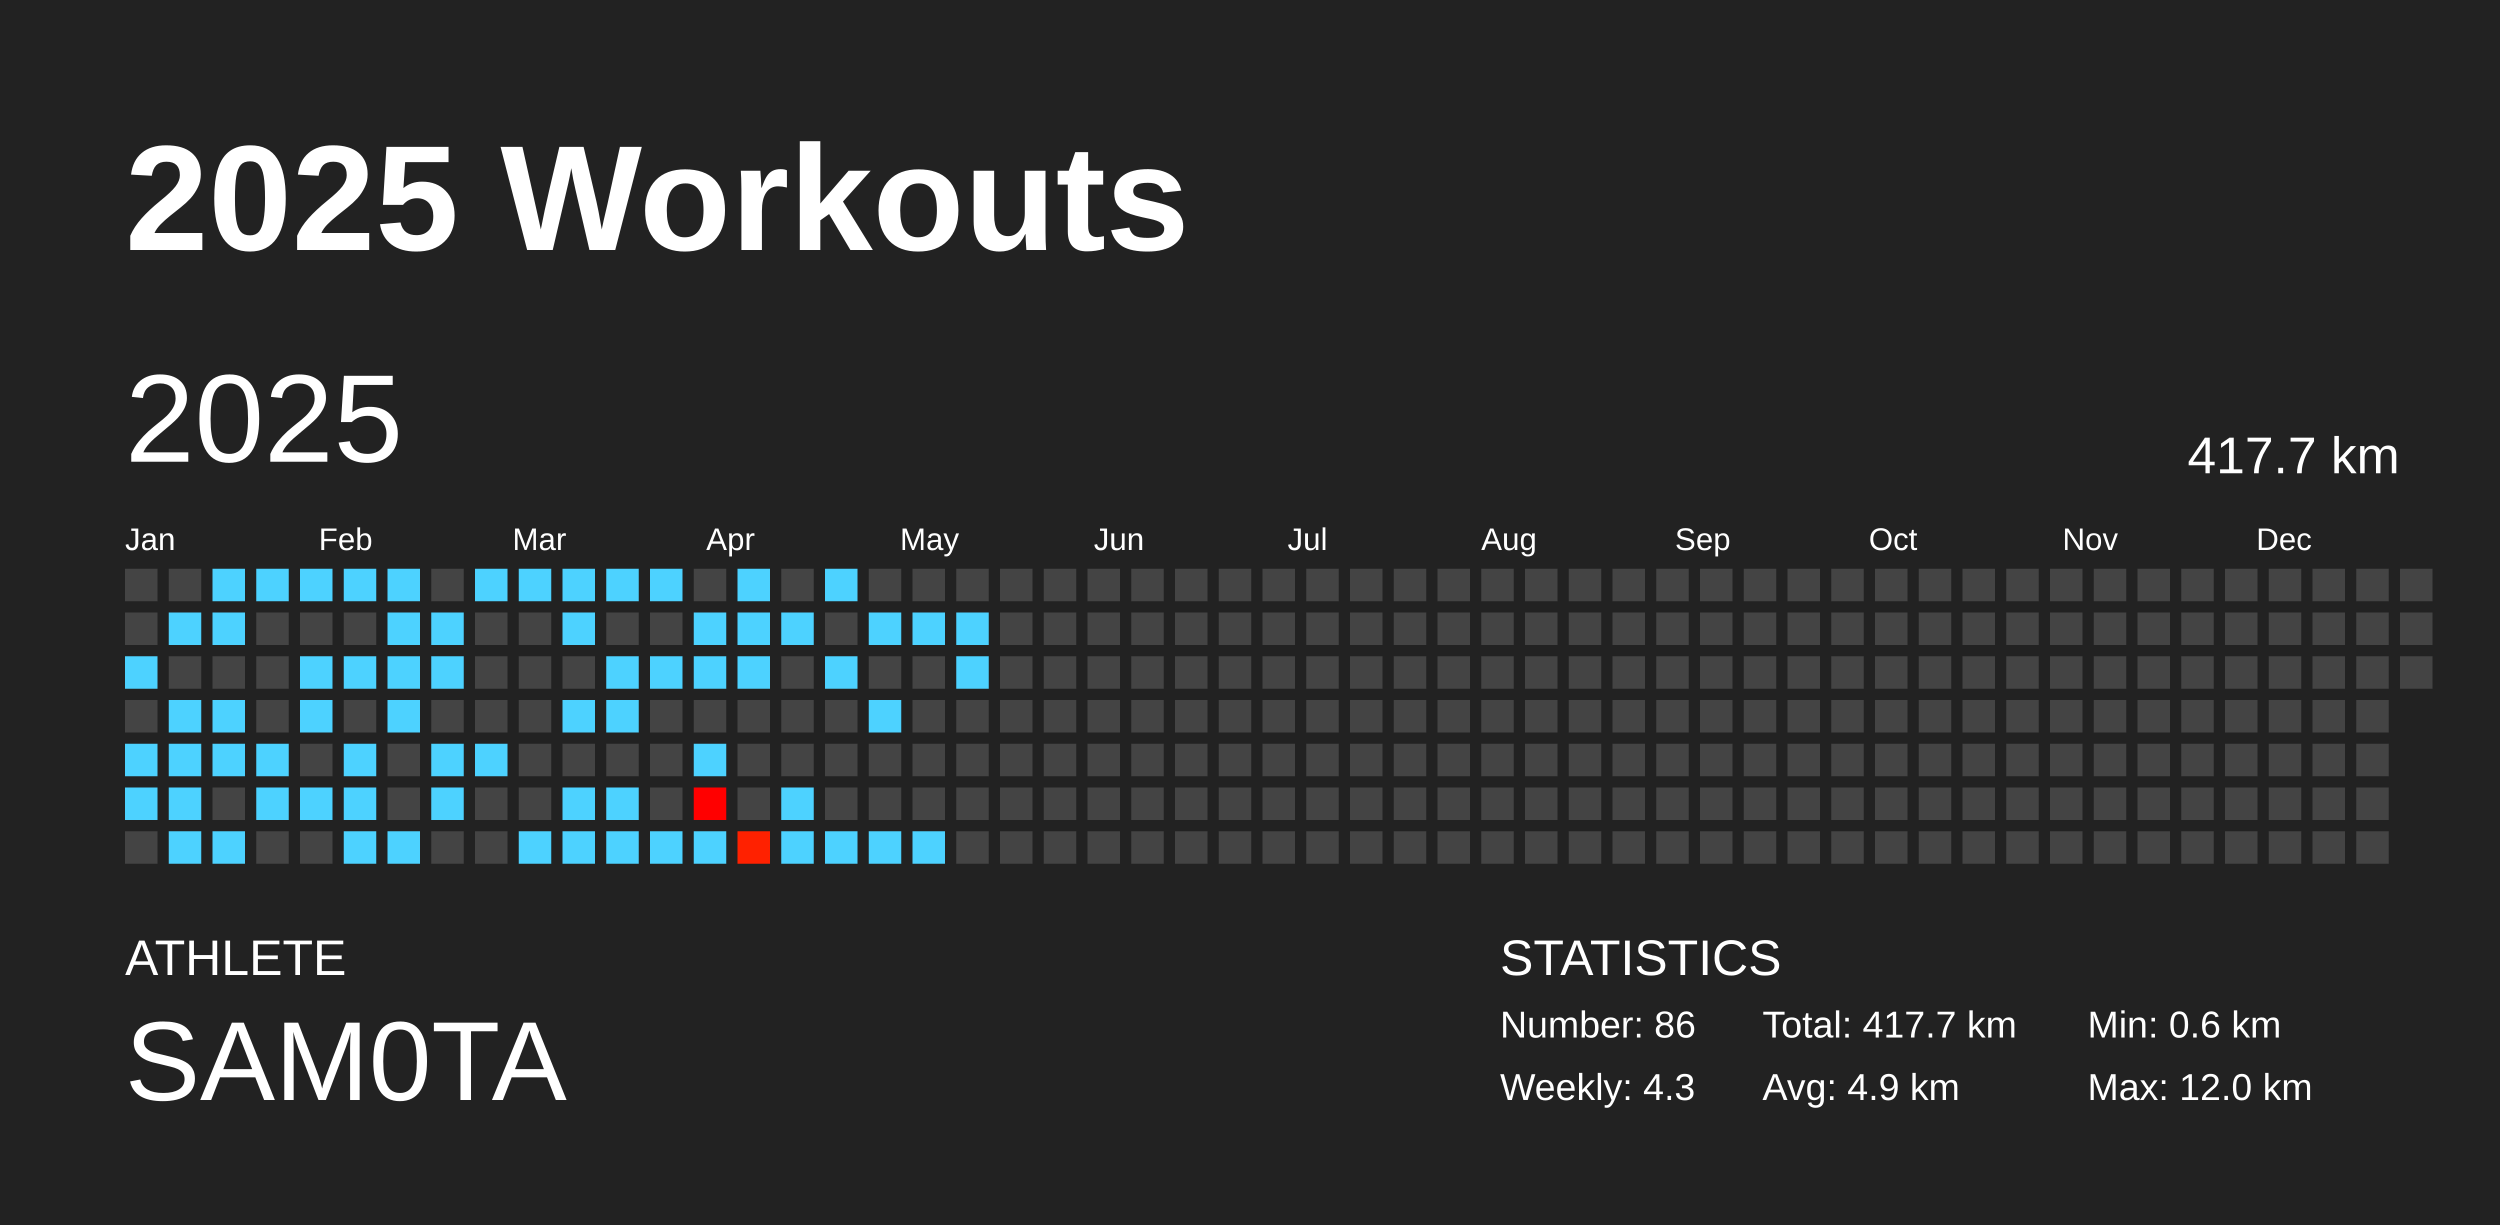
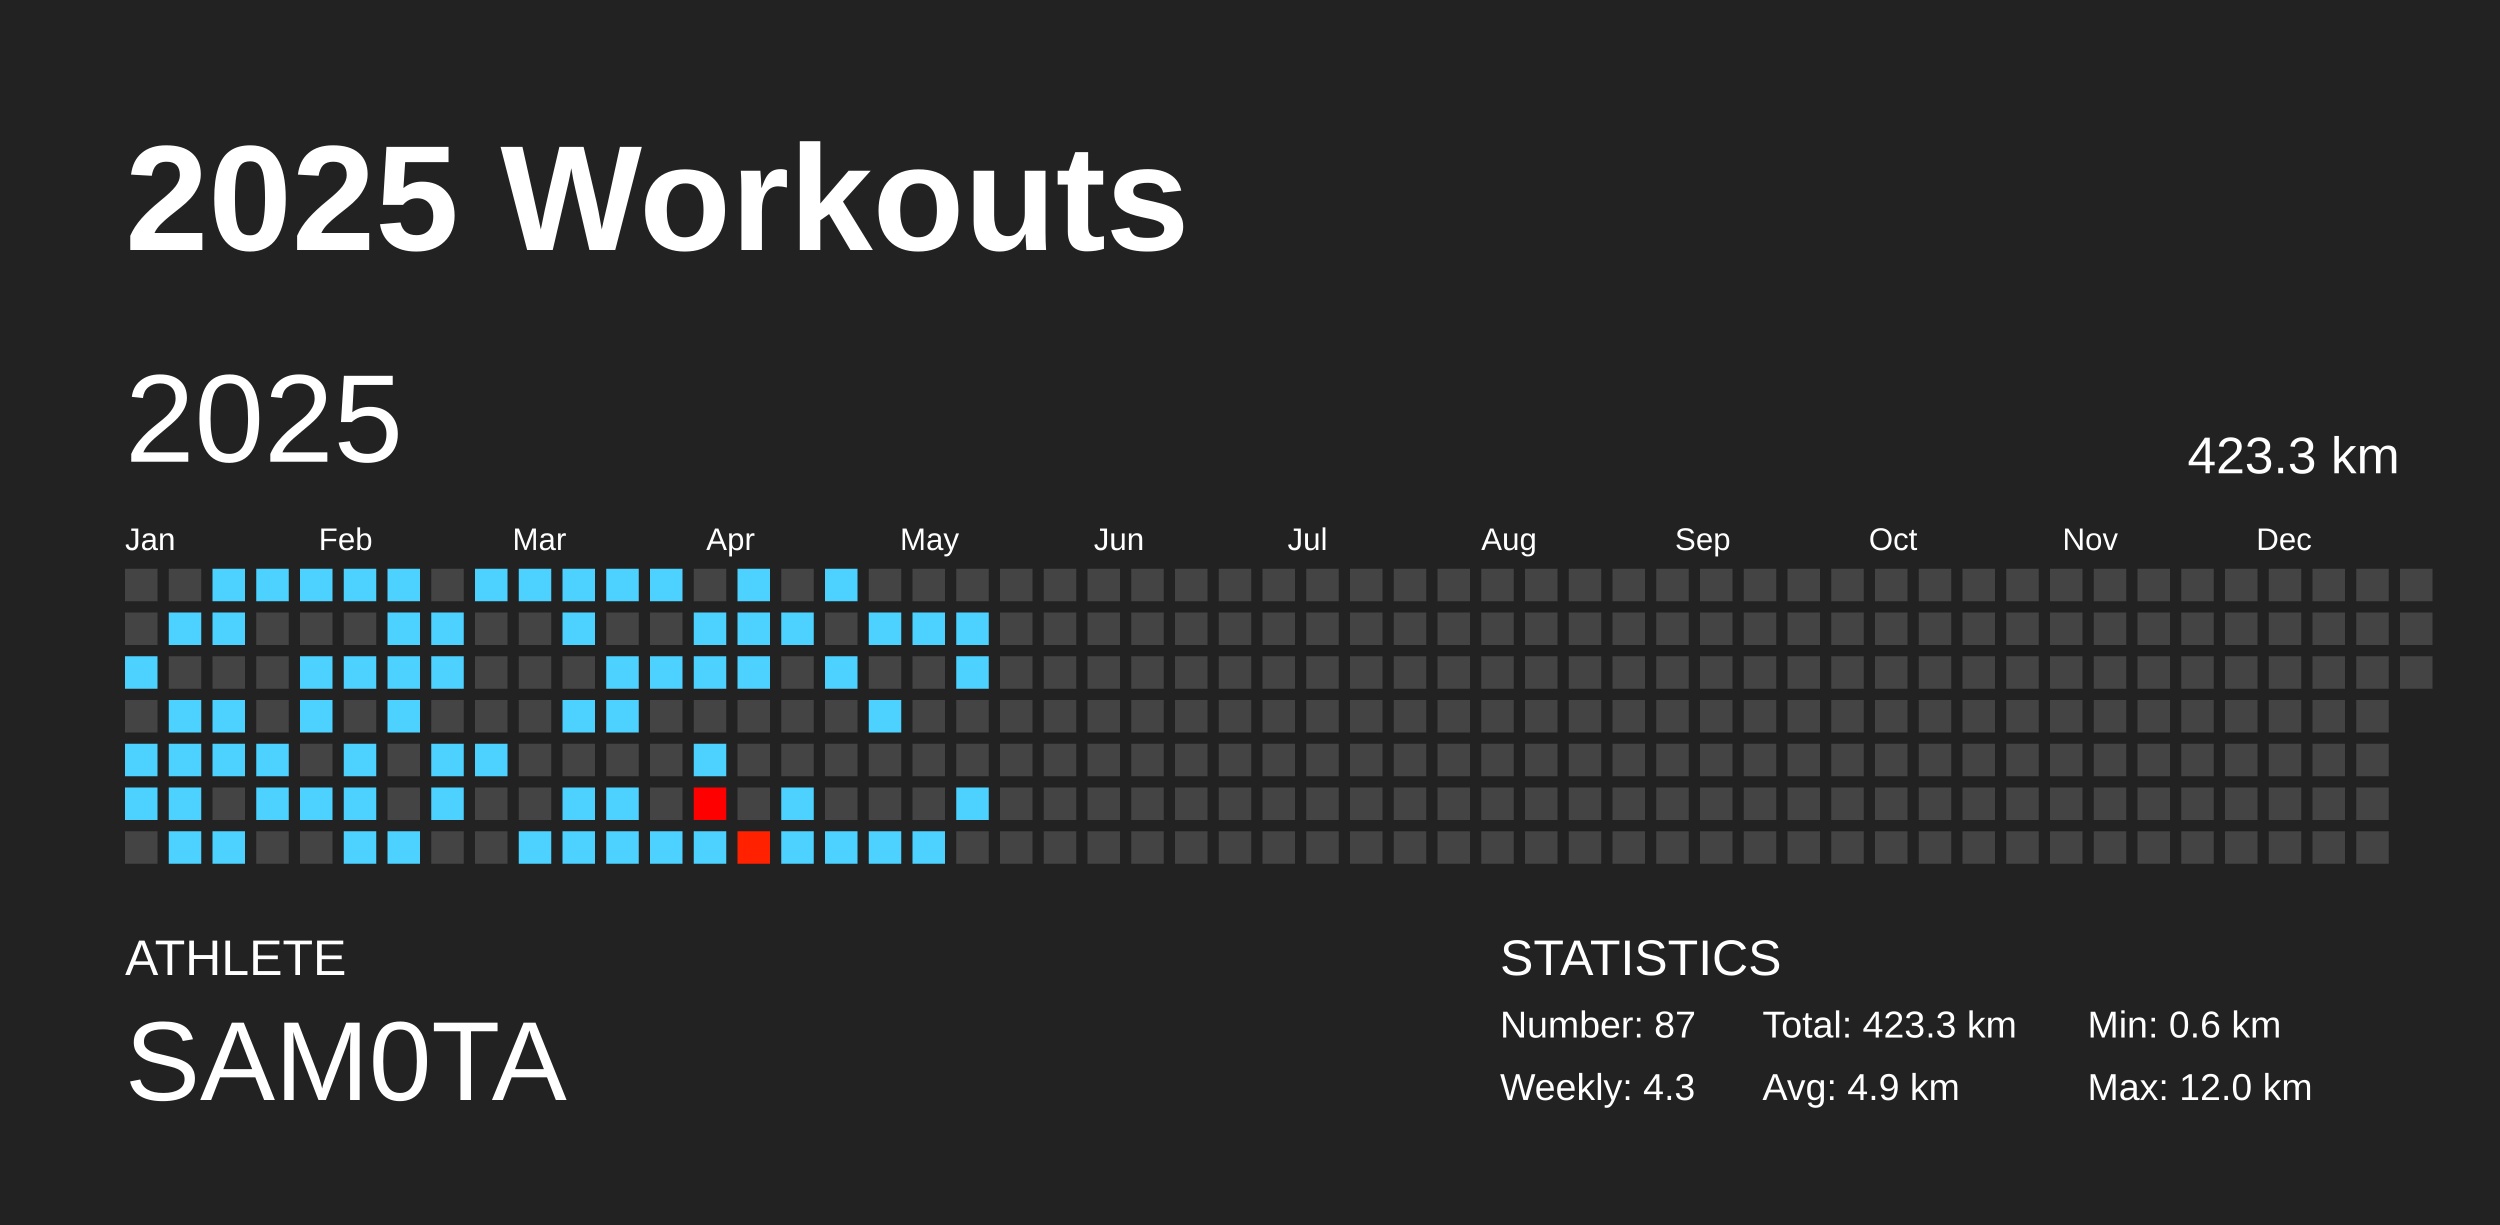
<svg xmlns="http://www.w3.org/2000/svg" baseProfile="full" height="98mm" version="1.1" viewBox="0,0,200,98" width="200mm">
  <defs />
  <rect fill="#222222" height="98" width="200" x="0" y="0" />
  <text fill="#FFFFFF" style="font-size:12px; font-family:Arial; font-weight:bold;" x="10" y="20">2025 Workouts</text>
  <text fill="#FFFFFF" style="font-size:4px; font-family:Arial" x="10" y="78">ATHLETE</text>
  <text fill="#FFFFFF" style="font-size:9px; font-family:Arial" x="10" y="88">SAM0TA</text>
  <text fill="#FFFFFF" style="font-size:4px; font-family:Arial" x="120" y="78">STATISTICS</text>
-   <text fill="#FFFFFF" style="font-size:3px; font-family:Arial" x="120" y="83">Number: 86</text>
+   <text fill="#FFFFFF" style="font-size:3px; font-family:Arial" x="120" y="83">Number: 87</text>
  <text fill="#FFFFFF" style="font-size:3px; font-family:Arial" x="120" y="88">Weekly: 4.3</text>
-   <text fill="#FFFFFF" style="font-size:3px; font-family:Arial" x="141" y="83">Total: 417.7 km</text>
+   <text fill="#FFFFFF" style="font-size:3px; font-family:Arial" x="141" y="83">Total: 423.3 km</text>
  <text fill="#FFFFFF" style="font-size:3px; font-family:Arial" x="141" y="88">Avg: 4.9 km</text>
  <text fill="#FFFFFF" style="font-size:3px; font-family:Arial" x="167" y="83">Min: 0.6 km</text>
  <text fill="#FFFFFF" style="font-size:3px; font-family:Arial" x="167" y="88">Max: 12.0 km</text>
  <text dominant-baseline="hanging" fill="#FFFFFF" style="font-size:10.0px; font-family:Arial;" x="10" y="30">2025</text>
-   <text dominant-baseline="hanging" fill="#FFFFFF" style="font-size:4.125px; font-family:Arial;" x="175" y="35">417.7 km</text>
+   <text dominant-baseline="hanging" fill="#FFFFFF" style="font-size:4.125px; font-family:Arial;" x="175" y="35">423.3 km</text>
  <text fill="#FFFFFF" style="font-size:2.5px; font-family:Arial" x="10.0" y="44">Jan</text>
  <text fill="#FFFFFF" style="font-size:2.5px; font-family:Arial" x="25.5" y="44">Feb</text>
  <text fill="#FFFFFF" style="font-size:2.5px; font-family:Arial" x="41.0" y="44">Mar</text>
  <text fill="#FFFFFF" style="font-size:2.5px; font-family:Arial" x="56.5" y="44">Apr</text>
  <text fill="#FFFFFF" style="font-size:2.5px; font-family:Arial" x="72.0" y="44">May</text>
  <text fill="#FFFFFF" style="font-size:2.5px; font-family:Arial" x="87.5" y="44">Jun</text>
  <text fill="#FFFFFF" style="font-size:2.5px; font-family:Arial" x="103.0" y="44">Jul</text>
  <text fill="#FFFFFF" style="font-size:2.5px; font-family:Arial" x="118.5" y="44">Aug</text>
  <text fill="#FFFFFF" style="font-size:2.5px; font-family:Arial" x="134.0" y="44">Sep</text>
  <text fill="#FFFFFF" style="font-size:2.5px; font-family:Arial" x="149.5" y="44">Oct</text>
  <text fill="#FFFFFF" style="font-size:2.5px; font-family:Arial" x="165.0" y="44">Nov</text>
  <text fill="#FFFFFF" style="font-size:2.5px; font-family:Arial" x="180.5" y="44">Dec</text>
  <rect fill="#444444" height="2.6" width="2.6" x="10.0" y="45.5" />
  <rect fill="#444444" height="2.6" width="2.6" x="10.0" y="49.0" />
  <rect fill="#4dd2ff" height="2.6" width="2.6" x="10.0" y="52.5" />
  <rect fill="#444444" height="2.6" width="2.6" x="10.0" y="56.0" />
  <rect fill="#4dd2ff" height="2.6" width="2.6" x="10.0" y="59.5" />
  <rect fill="#4dd2ff" height="2.6" width="2.6" x="10.0" y="63.0" />
  <rect fill="#444444" height="2.6" width="2.6" x="10.0" y="66.5" />
  <rect fill="#444444" height="2.6" width="2.6" x="13.5" y="45.5" />
  <rect fill="#4dd2ff" height="2.6" width="2.6" x="13.5" y="49.0" />
  <rect fill="#444444" height="2.6" width="2.6" x="13.5" y="52.5" />
  <rect fill="#4dd2ff" height="2.6" width="2.6" x="13.5" y="56.0" />
  <rect fill="#4dd2ff" height="2.6" width="2.6" x="13.5" y="59.5" />
  <rect fill="#4dd2ff" height="2.6" width="2.6" x="13.5" y="63.0" />
  <rect fill="#4dd2ff" height="2.6" width="2.6" x="13.5" y="66.5" />
  <rect fill="#4dd2ff" height="2.6" width="2.6" x="17.0" y="45.5" />
  <rect fill="#4dd2ff" height="2.6" width="2.6" x="17.0" y="49.0" />
  <rect fill="#444444" height="2.6" width="2.6" x="17.0" y="52.5" />
  <rect fill="#4dd2ff" height="2.6" width="2.6" x="17.0" y="56.0" />
  <rect fill="#4dd2ff" height="2.6" width="2.6" x="17.0" y="59.5" />
  <rect fill="#444444" height="2.6" width="2.6" x="17.0" y="63.0" />
  <rect fill="#4dd2ff" height="2.6" width="2.6" x="17.0" y="66.5" />
  <rect fill="#4dd2ff" height="2.6" width="2.6" x="20.5" y="45.5" />
  <rect fill="#444444" height="2.6" width="2.6" x="20.5" y="49.0" />
  <rect fill="#444444" height="2.6" width="2.6" x="20.5" y="52.5" />
  <rect fill="#444444" height="2.6" width="2.6" x="20.5" y="56.0" />
  <rect fill="#4dd2ff" height="2.6" width="2.6" x="20.5" y="59.5" />
  <rect fill="#4dd2ff" height="2.6" width="2.6" x="20.5" y="63.0" />
  <rect fill="#444444" height="2.6" width="2.6" x="20.5" y="66.5" />
  <rect fill="#4dd2ff" height="2.6" width="2.6" x="24.0" y="45.5" />
  <rect fill="#444444" height="2.6" width="2.6" x="24.0" y="49.0" />
  <rect fill="#4dd2ff" height="2.6" width="2.6" x="24.0" y="52.5" />
  <rect fill="#4dd2ff" height="2.6" width="2.6" x="24.0" y="56.0" />
  <rect fill="#444444" height="2.6" width="2.6" x="24.0" y="59.5" />
  <rect fill="#4dd2ff" height="2.6" width="2.6" x="24.0" y="63.0" />
  <rect fill="#444444" height="2.6" width="2.6" x="24.0" y="66.5" />
  <rect fill="#4dd2ff" height="2.6" width="2.6" x="27.5" y="45.5" />
  <rect fill="#444444" height="2.6" width="2.6" x="27.5" y="49.0" />
  <rect fill="#4dd2ff" height="2.6" width="2.6" x="27.5" y="52.5" />
  <rect fill="#444444" height="2.6" width="2.6" x="27.5" y="56.0" />
  <rect fill="#4dd2ff" height="2.6" width="2.6" x="27.5" y="59.5" />
  <rect fill="#4dd2ff" height="2.6" width="2.6" x="27.5" y="63.0" />
  <rect fill="#4dd2ff" height="2.6" width="2.6" x="27.5" y="66.5" />
  <rect fill="#4dd2ff" height="2.6" width="2.6" x="31.0" y="45.5" />
  <rect fill="#4dd2ff" height="2.6" width="2.6" x="31.0" y="49.0" />
  <rect fill="#4dd2ff" height="2.6" width="2.6" x="31.0" y="52.5" />
  <rect fill="#4dd2ff" height="2.6" width="2.6" x="31.0" y="56.0" />
  <rect fill="#444444" height="2.6" width="2.6" x="31.0" y="59.5" />
  <rect fill="#444444" height="2.6" width="2.6" x="31.0" y="63.0" />
  <rect fill="#4dd2ff" height="2.6" width="2.6" x="31.0" y="66.5" />
  <rect fill="#444444" height="2.6" width="2.6" x="34.5" y="45.5" />
  <rect fill="#4dd2ff" height="2.6" width="2.6" x="34.5" y="49.0" />
  <rect fill="#4dd2ff" height="2.6" width="2.6" x="34.5" y="52.5" />
  <rect fill="#444444" height="2.6" width="2.6" x="34.5" y="56.0" />
  <rect fill="#4dd2ff" height="2.6" width="2.6" x="34.5" y="59.5" />
  <rect fill="#4dd2ff" height="2.6" width="2.6" x="34.5" y="63.0" />
  <rect fill="#444444" height="2.6" width="2.6" x="34.5" y="66.5" />
  <rect fill="#4dd2ff" height="2.6" width="2.6" x="38.0" y="45.5" />
  <rect fill="#444444" height="2.6" width="2.6" x="38.0" y="49.0" />
  <rect fill="#444444" height="2.6" width="2.6" x="38.0" y="52.5" />
  <rect fill="#444444" height="2.6" width="2.6" x="38.0" y="56.0" />
  <rect fill="#4dd2ff" height="2.6" width="2.6" x="38.0" y="59.5" />
  <rect fill="#444444" height="2.6" width="2.6" x="38.0" y="63.0" />
  <rect fill="#444444" height="2.6" width="2.6" x="38.0" y="66.5" />
  <rect fill="#4dd2ff" height="2.6" width="2.6" x="41.5" y="45.5" />
  <rect fill="#444444" height="2.6" width="2.6" x="41.5" y="49.0" />
  <rect fill="#444444" height="2.6" width="2.6" x="41.5" y="52.5" />
  <rect fill="#444444" height="2.6" width="2.6" x="41.5" y="56.0" />
  <rect fill="#444444" height="2.6" width="2.6" x="41.5" y="59.5" />
  <rect fill="#444444" height="2.6" width="2.6" x="41.5" y="63.0" />
  <rect fill="#4dd2ff" height="2.6" width="2.6" x="41.5" y="66.5" />
  <rect fill="#4dd2ff" height="2.6" width="2.6" x="45.0" y="45.5" />
  <rect fill="#4dd2ff" height="2.6" width="2.6" x="45.0" y="49.0" />
  <rect fill="#444444" height="2.6" width="2.6" x="45.0" y="52.5" />
  <rect fill="#4dd2ff" height="2.6" width="2.6" x="45.0" y="56.0" />
  <rect fill="#444444" height="2.6" width="2.6" x="45.0" y="59.5" />
  <rect fill="#4dd2ff" height="2.6" width="2.6" x="45.0" y="63.0" />
  <rect fill="#4dd2ff" height="2.6" width="2.6" x="45.0" y="66.5" />
  <rect fill="#4dd2ff" height="2.6" width="2.6" x="48.5" y="45.5" />
  <rect fill="#444444" height="2.6" width="2.6" x="48.5" y="49.0" />
  <rect fill="#4dd2ff" height="2.6" width="2.6" x="48.5" y="52.5" />
  <rect fill="#4dd2ff" height="2.6" width="2.6" x="48.5" y="56.0" />
  <rect fill="#444444" height="2.6" width="2.6" x="48.5" y="59.5" />
  <rect fill="#4dd2ff" height="2.6" width="2.6" x="48.5" y="63.0" />
  <rect fill="#4dd2ff" height="2.6" width="2.6" x="48.5" y="66.5" />
  <rect fill="#4dd2ff" height="2.6" width="2.6" x="52.0" y="45.5" />
  <rect fill="#444444" height="2.6" width="2.6" x="52.0" y="49.0" />
  <rect fill="#4dd2ff" height="2.6" width="2.6" x="52.0" y="52.5" />
  <rect fill="#444444" height="2.6" width="2.6" x="52.0" y="56.0" />
  <rect fill="#444444" height="2.6" width="2.6" x="52.0" y="59.5" />
  <rect fill="#444444" height="2.6" width="2.6" x="52.0" y="63.0" />
  <rect fill="#4dd2ff" height="2.6" width="2.6" x="52.0" y="66.5" />
  <rect fill="#444444" height="2.6" width="2.6" x="55.5" y="45.5" />
  <rect fill="#4dd2ff" height="2.6" width="2.6" x="55.5" y="49.0" />
  <rect fill="#4dd2ff" height="2.6" width="2.6" x="55.5" y="52.5" />
  <rect fill="#444444" height="2.6" width="2.6" x="55.5" y="56.0" />
  <rect fill="#4dd2ff" height="2.6" width="2.6" x="55.5" y="59.5" />
  <rect fill="#ff0000" height="2.6" width="2.6" x="55.5" y="63.0" />
  <rect fill="#4dd2ff" height="2.6" width="2.6" x="55.5" y="66.5" />
  <rect fill="#4dd2ff" height="2.6" width="2.6" x="59.0" y="45.5" />
  <rect fill="#4dd2ff" height="2.6" width="2.6" x="59.0" y="49.0" />
  <rect fill="#4dd2ff" height="2.6" width="2.6" x="59.0" y="52.5" />
  <rect fill="#444444" height="2.6" width="2.6" x="59.0" y="56.0" />
  <rect fill="#444444" height="2.6" width="2.6" x="59.0" y="59.5" />
  <rect fill="#444444" height="2.6" width="2.6" x="59.0" y="63.0" />
  <rect fill="#ff2100" height="2.6" width="2.6" x="59.0" y="66.5" />
  <rect fill="#444444" height="2.6" width="2.6" x="62.5" y="45.5" />
  <rect fill="#4dd2ff" height="2.6" width="2.6" x="62.5" y="49.0" />
  <rect fill="#444444" height="2.6" width="2.6" x="62.5" y="52.5" />
  <rect fill="#444444" height="2.6" width="2.6" x="62.5" y="56.0" />
  <rect fill="#444444" height="2.6" width="2.6" x="62.5" y="59.5" />
  <rect fill="#4dd2ff" height="2.6" width="2.6" x="62.5" y="63.0" />
  <rect fill="#4dd2ff" height="2.6" width="2.6" x="62.5" y="66.5" />
  <rect fill="#4dd2ff" height="2.6" width="2.6" x="66.0" y="45.5" />
  <rect fill="#444444" height="2.6" width="2.6" x="66.0" y="49.0" />
  <rect fill="#4dd2ff" height="2.6" width="2.6" x="66.0" y="52.5" />
  <rect fill="#444444" height="2.6" width="2.6" x="66.0" y="56.0" />
  <rect fill="#444444" height="2.6" width="2.6" x="66.0" y="59.5" />
  <rect fill="#444444" height="2.6" width="2.6" x="66.0" y="63.0" />
  <rect fill="#4dd2ff" height="2.6" width="2.6" x="66.0" y="66.5" />
  <rect fill="#444444" height="2.6" width="2.6" x="69.5" y="45.5" />
  <rect fill="#4dd2ff" height="2.6" width="2.6" x="69.5" y="49.0" />
  <rect fill="#444444" height="2.6" width="2.6" x="69.5" y="52.5" />
  <rect fill="#4dd2ff" height="2.6" width="2.6" x="69.5" y="56.0" />
  <rect fill="#444444" height="2.6" width="2.6" x="69.5" y="59.5" />
  <rect fill="#444444" height="2.6" width="2.6" x="69.5" y="63.0" />
  <rect fill="#4dd2ff" height="2.6" width="2.6" x="69.5" y="66.5" />
  <rect fill="#444444" height="2.6" width="2.6" x="73.0" y="45.5" />
  <rect fill="#4dd2ff" height="2.6" width="2.6" x="73.0" y="49.0" />
  <rect fill="#444444" height="2.6" width="2.6" x="73.0" y="52.5" />
  <rect fill="#444444" height="2.6" width="2.6" x="73.0" y="56.0" />
  <rect fill="#444444" height="2.6" width="2.6" x="73.0" y="59.5" />
  <rect fill="#444444" height="2.6" width="2.6" x="73.0" y="63.0" />
  <rect fill="#4dd2ff" height="2.6" width="2.6" x="73.0" y="66.5" />
  <rect fill="#444444" height="2.6" width="2.6" x="76.5" y="45.5" />
  <rect fill="#4dd2ff" height="2.6" width="2.6" x="76.5" y="49.0" />
  <rect fill="#4dd2ff" height="2.6" width="2.6" x="76.5" y="52.5" />
  <rect fill="#444444" height="2.6" width="2.6" x="76.5" y="56.0" />
  <rect fill="#444444" height="2.6" width="2.6" x="76.5" y="59.5" />
-   <rect fill="#444444" height="2.6" width="2.6" x="76.5" y="63.0" />
+   <rect fill="#4dd2ff" height="2.6" width="2.6" x="76.5" y="63.0" />
  <rect fill="#444444" height="2.6" width="2.6" x="76.5" y="66.5" />
  <rect fill="#444444" height="2.6" width="2.6" x="80.0" y="45.5" />
  <rect fill="#444444" height="2.6" width="2.6" x="80.0" y="49.0" />
  <rect fill="#444444" height="2.6" width="2.6" x="80.0" y="52.5" />
  <rect fill="#444444" height="2.6" width="2.6" x="80.0" y="56.0" />
  <rect fill="#444444" height="2.6" width="2.6" x="80.0" y="59.5" />
  <rect fill="#444444" height="2.6" width="2.6" x="80.0" y="63.0" />
  <rect fill="#444444" height="2.6" width="2.6" x="80.0" y="66.5" />
  <rect fill="#444444" height="2.6" width="2.6" x="83.5" y="45.5" />
  <rect fill="#444444" height="2.6" width="2.6" x="83.5" y="49.0" />
  <rect fill="#444444" height="2.6" width="2.6" x="83.5" y="52.5" />
  <rect fill="#444444" height="2.6" width="2.6" x="83.5" y="56.0" />
  <rect fill="#444444" height="2.6" width="2.6" x="83.5" y="59.5" />
  <rect fill="#444444" height="2.6" width="2.6" x="83.5" y="63.0" />
  <rect fill="#444444" height="2.6" width="2.6" x="83.5" y="66.5" />
  <rect fill="#444444" height="2.6" width="2.6" x="87.0" y="45.5" />
  <rect fill="#444444" height="2.6" width="2.6" x="87.0" y="49.0" />
  <rect fill="#444444" height="2.6" width="2.6" x="87.0" y="52.5" />
  <rect fill="#444444" height="2.6" width="2.6" x="87.0" y="56.0" />
  <rect fill="#444444" height="2.6" width="2.6" x="87.0" y="59.5" />
  <rect fill="#444444" height="2.6" width="2.6" x="87.0" y="63.0" />
  <rect fill="#444444" height="2.6" width="2.6" x="87.0" y="66.5" />
  <rect fill="#444444" height="2.6" width="2.6" x="90.5" y="45.5" />
  <rect fill="#444444" height="2.6" width="2.6" x="90.5" y="49.0" />
  <rect fill="#444444" height="2.6" width="2.6" x="90.5" y="52.5" />
  <rect fill="#444444" height="2.6" width="2.6" x="90.5" y="56.0" />
  <rect fill="#444444" height="2.6" width="2.6" x="90.5" y="59.5" />
  <rect fill="#444444" height="2.6" width="2.6" x="90.5" y="63.0" />
  <rect fill="#444444" height="2.6" width="2.6" x="90.5" y="66.5" />
  <rect fill="#444444" height="2.6" width="2.6" x="94.0" y="45.5" />
  <rect fill="#444444" height="2.6" width="2.6" x="94.0" y="49.0" />
  <rect fill="#444444" height="2.6" width="2.6" x="94.0" y="52.5" />
  <rect fill="#444444" height="2.6" width="2.6" x="94.0" y="56.0" />
  <rect fill="#444444" height="2.6" width="2.6" x="94.0" y="59.5" />
  <rect fill="#444444" height="2.6" width="2.6" x="94.0" y="63.0" />
  <rect fill="#444444" height="2.6" width="2.6" x="94.0" y="66.5" />
  <rect fill="#444444" height="2.6" width="2.6" x="97.5" y="45.5" />
  <rect fill="#444444" height="2.6" width="2.6" x="97.5" y="49.0" />
  <rect fill="#444444" height="2.6" width="2.6" x="97.5" y="52.5" />
  <rect fill="#444444" height="2.6" width="2.6" x="97.5" y="56.0" />
  <rect fill="#444444" height="2.6" width="2.6" x="97.5" y="59.5" />
  <rect fill="#444444" height="2.6" width="2.6" x="97.5" y="63.0" />
  <rect fill="#444444" height="2.6" width="2.6" x="97.5" y="66.5" />
  <rect fill="#444444" height="2.6" width="2.6" x="101.0" y="45.5" />
  <rect fill="#444444" height="2.6" width="2.6" x="101.0" y="49.0" />
  <rect fill="#444444" height="2.6" width="2.6" x="101.0" y="52.5" />
  <rect fill="#444444" height="2.6" width="2.6" x="101.0" y="56.0" />
  <rect fill="#444444" height="2.6" width="2.6" x="101.0" y="59.5" />
  <rect fill="#444444" height="2.6" width="2.6" x="101.0" y="63.0" />
  <rect fill="#444444" height="2.6" width="2.6" x="101.0" y="66.5" />
  <rect fill="#444444" height="2.6" width="2.6" x="104.5" y="45.5" />
  <rect fill="#444444" height="2.6" width="2.6" x="104.5" y="49.0" />
  <rect fill="#444444" height="2.6" width="2.6" x="104.5" y="52.5" />
  <rect fill="#444444" height="2.6" width="2.6" x="104.5" y="56.0" />
  <rect fill="#444444" height="2.6" width="2.6" x="104.5" y="59.5" />
  <rect fill="#444444" height="2.6" width="2.6" x="104.5" y="63.0" />
  <rect fill="#444444" height="2.6" width="2.6" x="104.5" y="66.5" />
  <rect fill="#444444" height="2.6" width="2.6" x="108.0" y="45.5" />
  <rect fill="#444444" height="2.6" width="2.6" x="108.0" y="49.0" />
  <rect fill="#444444" height="2.6" width="2.6" x="108.0" y="52.5" />
  <rect fill="#444444" height="2.6" width="2.6" x="108.0" y="56.0" />
  <rect fill="#444444" height="2.6" width="2.6" x="108.0" y="59.5" />
  <rect fill="#444444" height="2.6" width="2.6" x="108.0" y="63.0" />
  <rect fill="#444444" height="2.6" width="2.6" x="108.0" y="66.5" />
  <rect fill="#444444" height="2.6" width="2.6" x="111.5" y="45.5" />
  <rect fill="#444444" height="2.6" width="2.6" x="111.5" y="49.0" />
  <rect fill="#444444" height="2.6" width="2.6" x="111.5" y="52.5" />
  <rect fill="#444444" height="2.6" width="2.6" x="111.5" y="56.0" />
  <rect fill="#444444" height="2.6" width="2.6" x="111.5" y="59.5" />
  <rect fill="#444444" height="2.6" width="2.6" x="111.5" y="63.0" />
  <rect fill="#444444" height="2.6" width="2.6" x="111.5" y="66.5" />
  <rect fill="#444444" height="2.6" width="2.6" x="115.0" y="45.5" />
  <rect fill="#444444" height="2.6" width="2.6" x="115.0" y="49.0" />
  <rect fill="#444444" height="2.6" width="2.6" x="115.0" y="52.5" />
  <rect fill="#444444" height="2.6" width="2.6" x="115.0" y="56.0" />
  <rect fill="#444444" height="2.6" width="2.6" x="115.0" y="59.5" />
  <rect fill="#444444" height="2.6" width="2.6" x="115.0" y="63.0" />
  <rect fill="#444444" height="2.6" width="2.6" x="115.0" y="66.5" />
  <rect fill="#444444" height="2.6" width="2.6" x="118.5" y="45.5" />
  <rect fill="#444444" height="2.6" width="2.6" x="118.5" y="49.0" />
  <rect fill="#444444" height="2.6" width="2.6" x="118.5" y="52.5" />
  <rect fill="#444444" height="2.6" width="2.6" x="118.5" y="56.0" />
  <rect fill="#444444" height="2.6" width="2.6" x="118.5" y="59.5" />
  <rect fill="#444444" height="2.6" width="2.6" x="118.5" y="63.0" />
  <rect fill="#444444" height="2.6" width="2.6" x="118.5" y="66.5" />
  <rect fill="#444444" height="2.6" width="2.6" x="122.0" y="45.5" />
  <rect fill="#444444" height="2.6" width="2.6" x="122.0" y="49.0" />
  <rect fill="#444444" height="2.6" width="2.6" x="122.0" y="52.5" />
  <rect fill="#444444" height="2.6" width="2.6" x="122.0" y="56.0" />
  <rect fill="#444444" height="2.6" width="2.6" x="122.0" y="59.5" />
  <rect fill="#444444" height="2.6" width="2.6" x="122.0" y="63.0" />
  <rect fill="#444444" height="2.6" width="2.6" x="122.0" y="66.5" />
  <rect fill="#444444" height="2.6" width="2.6" x="125.5" y="45.5" />
  <rect fill="#444444" height="2.6" width="2.6" x="125.5" y="49.0" />
  <rect fill="#444444" height="2.6" width="2.6" x="125.5" y="52.5" />
  <rect fill="#444444" height="2.6" width="2.6" x="125.5" y="56.0" />
  <rect fill="#444444" height="2.6" width="2.6" x="125.5" y="59.5" />
  <rect fill="#444444" height="2.6" width="2.6" x="125.5" y="63.0" />
  <rect fill="#444444" height="2.6" width="2.6" x="125.5" y="66.5" />
  <rect fill="#444444" height="2.6" width="2.6" x="129.0" y="45.5" />
  <rect fill="#444444" height="2.6" width="2.6" x="129.0" y="49.0" />
  <rect fill="#444444" height="2.6" width="2.6" x="129.0" y="52.5" />
  <rect fill="#444444" height="2.6" width="2.6" x="129.0" y="56.0" />
  <rect fill="#444444" height="2.6" width="2.6" x="129.0" y="59.5" />
  <rect fill="#444444" height="2.6" width="2.6" x="129.0" y="63.0" />
  <rect fill="#444444" height="2.6" width="2.6" x="129.0" y="66.5" />
  <rect fill="#444444" height="2.6" width="2.6" x="132.5" y="45.5" />
  <rect fill="#444444" height="2.6" width="2.6" x="132.5" y="49.0" />
  <rect fill="#444444" height="2.6" width="2.6" x="132.5" y="52.5" />
  <rect fill="#444444" height="2.6" width="2.6" x="132.5" y="56.0" />
  <rect fill="#444444" height="2.6" width="2.6" x="132.5" y="59.5" />
  <rect fill="#444444" height="2.6" width="2.6" x="132.5" y="63.0" />
  <rect fill="#444444" height="2.6" width="2.6" x="132.5" y="66.5" />
  <rect fill="#444444" height="2.6" width="2.6" x="136.0" y="45.5" />
  <rect fill="#444444" height="2.6" width="2.6" x="136.0" y="49.0" />
  <rect fill="#444444" height="2.6" width="2.6" x="136.0" y="52.5" />
  <rect fill="#444444" height="2.6" width="2.6" x="136.0" y="56.0" />
  <rect fill="#444444" height="2.6" width="2.6" x="136.0" y="59.5" />
  <rect fill="#444444" height="2.6" width="2.6" x="136.0" y="63.0" />
  <rect fill="#444444" height="2.6" width="2.6" x="136.0" y="66.5" />
  <rect fill="#444444" height="2.6" width="2.6" x="139.5" y="45.5" />
  <rect fill="#444444" height="2.6" width="2.6" x="139.5" y="49.0" />
  <rect fill="#444444" height="2.6" width="2.6" x="139.5" y="52.5" />
  <rect fill="#444444" height="2.6" width="2.6" x="139.5" y="56.0" />
  <rect fill="#444444" height="2.6" width="2.6" x="139.5" y="59.5" />
  <rect fill="#444444" height="2.6" width="2.6" x="139.5" y="63.0" />
  <rect fill="#444444" height="2.6" width="2.6" x="139.5" y="66.5" />
  <rect fill="#444444" height="2.6" width="2.6" x="143.0" y="45.5" />
  <rect fill="#444444" height="2.6" width="2.6" x="143.0" y="49.0" />
  <rect fill="#444444" height="2.6" width="2.6" x="143.0" y="52.5" />
  <rect fill="#444444" height="2.6" width="2.6" x="143.0" y="56.0" />
  <rect fill="#444444" height="2.6" width="2.6" x="143.0" y="59.5" />
  <rect fill="#444444" height="2.6" width="2.6" x="143.0" y="63.0" />
  <rect fill="#444444" height="2.6" width="2.6" x="143.0" y="66.5" />
  <rect fill="#444444" height="2.6" width="2.6" x="146.5" y="45.5" />
  <rect fill="#444444" height="2.6" width="2.6" x="146.5" y="49.0" />
  <rect fill="#444444" height="2.6" width="2.6" x="146.5" y="52.5" />
  <rect fill="#444444" height="2.6" width="2.6" x="146.5" y="56.0" />
  <rect fill="#444444" height="2.6" width="2.6" x="146.5" y="59.5" />
  <rect fill="#444444" height="2.6" width="2.6" x="146.5" y="63.0" />
  <rect fill="#444444" height="2.6" width="2.6" x="146.5" y="66.5" />
  <rect fill="#444444" height="2.6" width="2.6" x="150.0" y="45.5" />
  <rect fill="#444444" height="2.6" width="2.6" x="150.0" y="49.0" />
  <rect fill="#444444" height="2.6" width="2.6" x="150.0" y="52.5" />
  <rect fill="#444444" height="2.6" width="2.6" x="150.0" y="56.0" />
  <rect fill="#444444" height="2.6" width="2.6" x="150.0" y="59.5" />
  <rect fill="#444444" height="2.6" width="2.6" x="150.0" y="63.0" />
  <rect fill="#444444" height="2.6" width="2.6" x="150.0" y="66.5" />
  <rect fill="#444444" height="2.6" width="2.6" x="153.5" y="45.5" />
  <rect fill="#444444" height="2.6" width="2.6" x="153.5" y="49.0" />
  <rect fill="#444444" height="2.6" width="2.6" x="153.5" y="52.5" />
  <rect fill="#444444" height="2.6" width="2.6" x="153.5" y="56.0" />
  <rect fill="#444444" height="2.6" width="2.6" x="153.5" y="59.5" />
  <rect fill="#444444" height="2.6" width="2.6" x="153.5" y="63.0" />
  <rect fill="#444444" height="2.6" width="2.6" x="153.5" y="66.5" />
  <rect fill="#444444" height="2.6" width="2.6" x="157.0" y="45.5" />
  <rect fill="#444444" height="2.6" width="2.6" x="157.0" y="49.0" />
  <rect fill="#444444" height="2.6" width="2.6" x="157.0" y="52.5" />
  <rect fill="#444444" height="2.6" width="2.6" x="157.0" y="56.0" />
  <rect fill="#444444" height="2.6" width="2.6" x="157.0" y="59.5" />
  <rect fill="#444444" height="2.6" width="2.6" x="157.0" y="63.0" />
  <rect fill="#444444" height="2.6" width="2.6" x="157.0" y="66.5" />
  <rect fill="#444444" height="2.6" width="2.6" x="160.5" y="45.5" />
  <rect fill="#444444" height="2.6" width="2.6" x="160.5" y="49.0" />
  <rect fill="#444444" height="2.6" width="2.6" x="160.5" y="52.5" />
  <rect fill="#444444" height="2.6" width="2.6" x="160.5" y="56.0" />
  <rect fill="#444444" height="2.6" width="2.6" x="160.5" y="59.5" />
  <rect fill="#444444" height="2.6" width="2.6" x="160.5" y="63.0" />
  <rect fill="#444444" height="2.6" width="2.6" x="160.5" y="66.5" />
  <rect fill="#444444" height="2.6" width="2.6" x="164.0" y="45.5" />
  <rect fill="#444444" height="2.6" width="2.6" x="164.0" y="49.0" />
  <rect fill="#444444" height="2.6" width="2.6" x="164.0" y="52.5" />
  <rect fill="#444444" height="2.6" width="2.6" x="164.0" y="56.0" />
  <rect fill="#444444" height="2.6" width="2.6" x="164.0" y="59.5" />
  <rect fill="#444444" height="2.6" width="2.6" x="164.0" y="63.0" />
  <rect fill="#444444" height="2.6" width="2.6" x="164.0" y="66.5" />
  <rect fill="#444444" height="2.6" width="2.6" x="167.5" y="45.5" />
  <rect fill="#444444" height="2.6" width="2.6" x="167.5" y="49.0" />
  <rect fill="#444444" height="2.6" width="2.6" x="167.5" y="52.5" />
  <rect fill="#444444" height="2.6" width="2.6" x="167.5" y="56.0" />
  <rect fill="#444444" height="2.6" width="2.6" x="167.5" y="59.5" />
  <rect fill="#444444" height="2.6" width="2.6" x="167.5" y="63.0" />
  <rect fill="#444444" height="2.6" width="2.6" x="167.5" y="66.5" />
  <rect fill="#444444" height="2.6" width="2.6" x="171.0" y="45.5" />
  <rect fill="#444444" height="2.6" width="2.6" x="171.0" y="49.0" />
  <rect fill="#444444" height="2.6" width="2.6" x="171.0" y="52.5" />
  <rect fill="#444444" height="2.6" width="2.6" x="171.0" y="56.0" />
  <rect fill="#444444" height="2.6" width="2.6" x="171.0" y="59.5" />
  <rect fill="#444444" height="2.6" width="2.6" x="171.0" y="63.0" />
  <rect fill="#444444" height="2.6" width="2.6" x="171.0" y="66.5" />
  <rect fill="#444444" height="2.6" width="2.6" x="174.5" y="45.5" />
  <rect fill="#444444" height="2.6" width="2.6" x="174.5" y="49.0" />
  <rect fill="#444444" height="2.6" width="2.6" x="174.5" y="52.5" />
  <rect fill="#444444" height="2.6" width="2.6" x="174.5" y="56.0" />
  <rect fill="#444444" height="2.6" width="2.6" x="174.5" y="59.5" />
  <rect fill="#444444" height="2.6" width="2.6" x="174.5" y="63.0" />
  <rect fill="#444444" height="2.6" width="2.6" x="174.5" y="66.5" />
  <rect fill="#444444" height="2.6" width="2.6" x="178.0" y="45.5" />
  <rect fill="#444444" height="2.6" width="2.6" x="178.0" y="49.0" />
  <rect fill="#444444" height="2.6" width="2.6" x="178.0" y="52.5" />
  <rect fill="#444444" height="2.6" width="2.6" x="178.0" y="56.0" />
  <rect fill="#444444" height="2.6" width="2.6" x="178.0" y="59.5" />
  <rect fill="#444444" height="2.6" width="2.6" x="178.0" y="63.0" />
  <rect fill="#444444" height="2.6" width="2.6" x="178.0" y="66.5" />
  <rect fill="#444444" height="2.6" width="2.6" x="181.5" y="45.5" />
  <rect fill="#444444" height="2.6" width="2.6" x="181.5" y="49.0" />
  <rect fill="#444444" height="2.6" width="2.6" x="181.5" y="52.5" />
  <rect fill="#444444" height="2.6" width="2.6" x="181.5" y="56.0" />
  <rect fill="#444444" height="2.6" width="2.6" x="181.5" y="59.5" />
  <rect fill="#444444" height="2.6" width="2.6" x="181.5" y="63.0" />
  <rect fill="#444444" height="2.6" width="2.6" x="181.5" y="66.5" />
  <rect fill="#444444" height="2.6" width="2.6" x="185.0" y="45.5" />
  <rect fill="#444444" height="2.6" width="2.6" x="185.0" y="49.0" />
  <rect fill="#444444" height="2.6" width="2.6" x="185.0" y="52.5" />
  <rect fill="#444444" height="2.6" width="2.6" x="185.0" y="56.0" />
  <rect fill="#444444" height="2.6" width="2.6" x="185.0" y="59.5" />
  <rect fill="#444444" height="2.6" width="2.6" x="185.0" y="63.0" />
  <rect fill="#444444" height="2.6" width="2.6" x="185.0" y="66.5" />
  <rect fill="#444444" height="2.6" width="2.6" x="188.5" y="45.5" />
  <rect fill="#444444" height="2.6" width="2.6" x="188.5" y="49.0" />
  <rect fill="#444444" height="2.6" width="2.6" x="188.5" y="52.5" />
  <rect fill="#444444" height="2.6" width="2.6" x="188.5" y="56.0" />
  <rect fill="#444444" height="2.6" width="2.6" x="188.5" y="59.5" />
  <rect fill="#444444" height="2.6" width="2.6" x="188.5" y="63.0" />
  <rect fill="#444444" height="2.6" width="2.6" x="188.5" y="66.5" />
  <rect fill="#444444" height="2.6" width="2.6" x="192.0" y="45.5" />
  <rect fill="#444444" height="2.6" width="2.6" x="192.0" y="49.0" />
  <rect fill="#444444" height="2.6" width="2.6" x="192.0" y="52.5" />
</svg>
